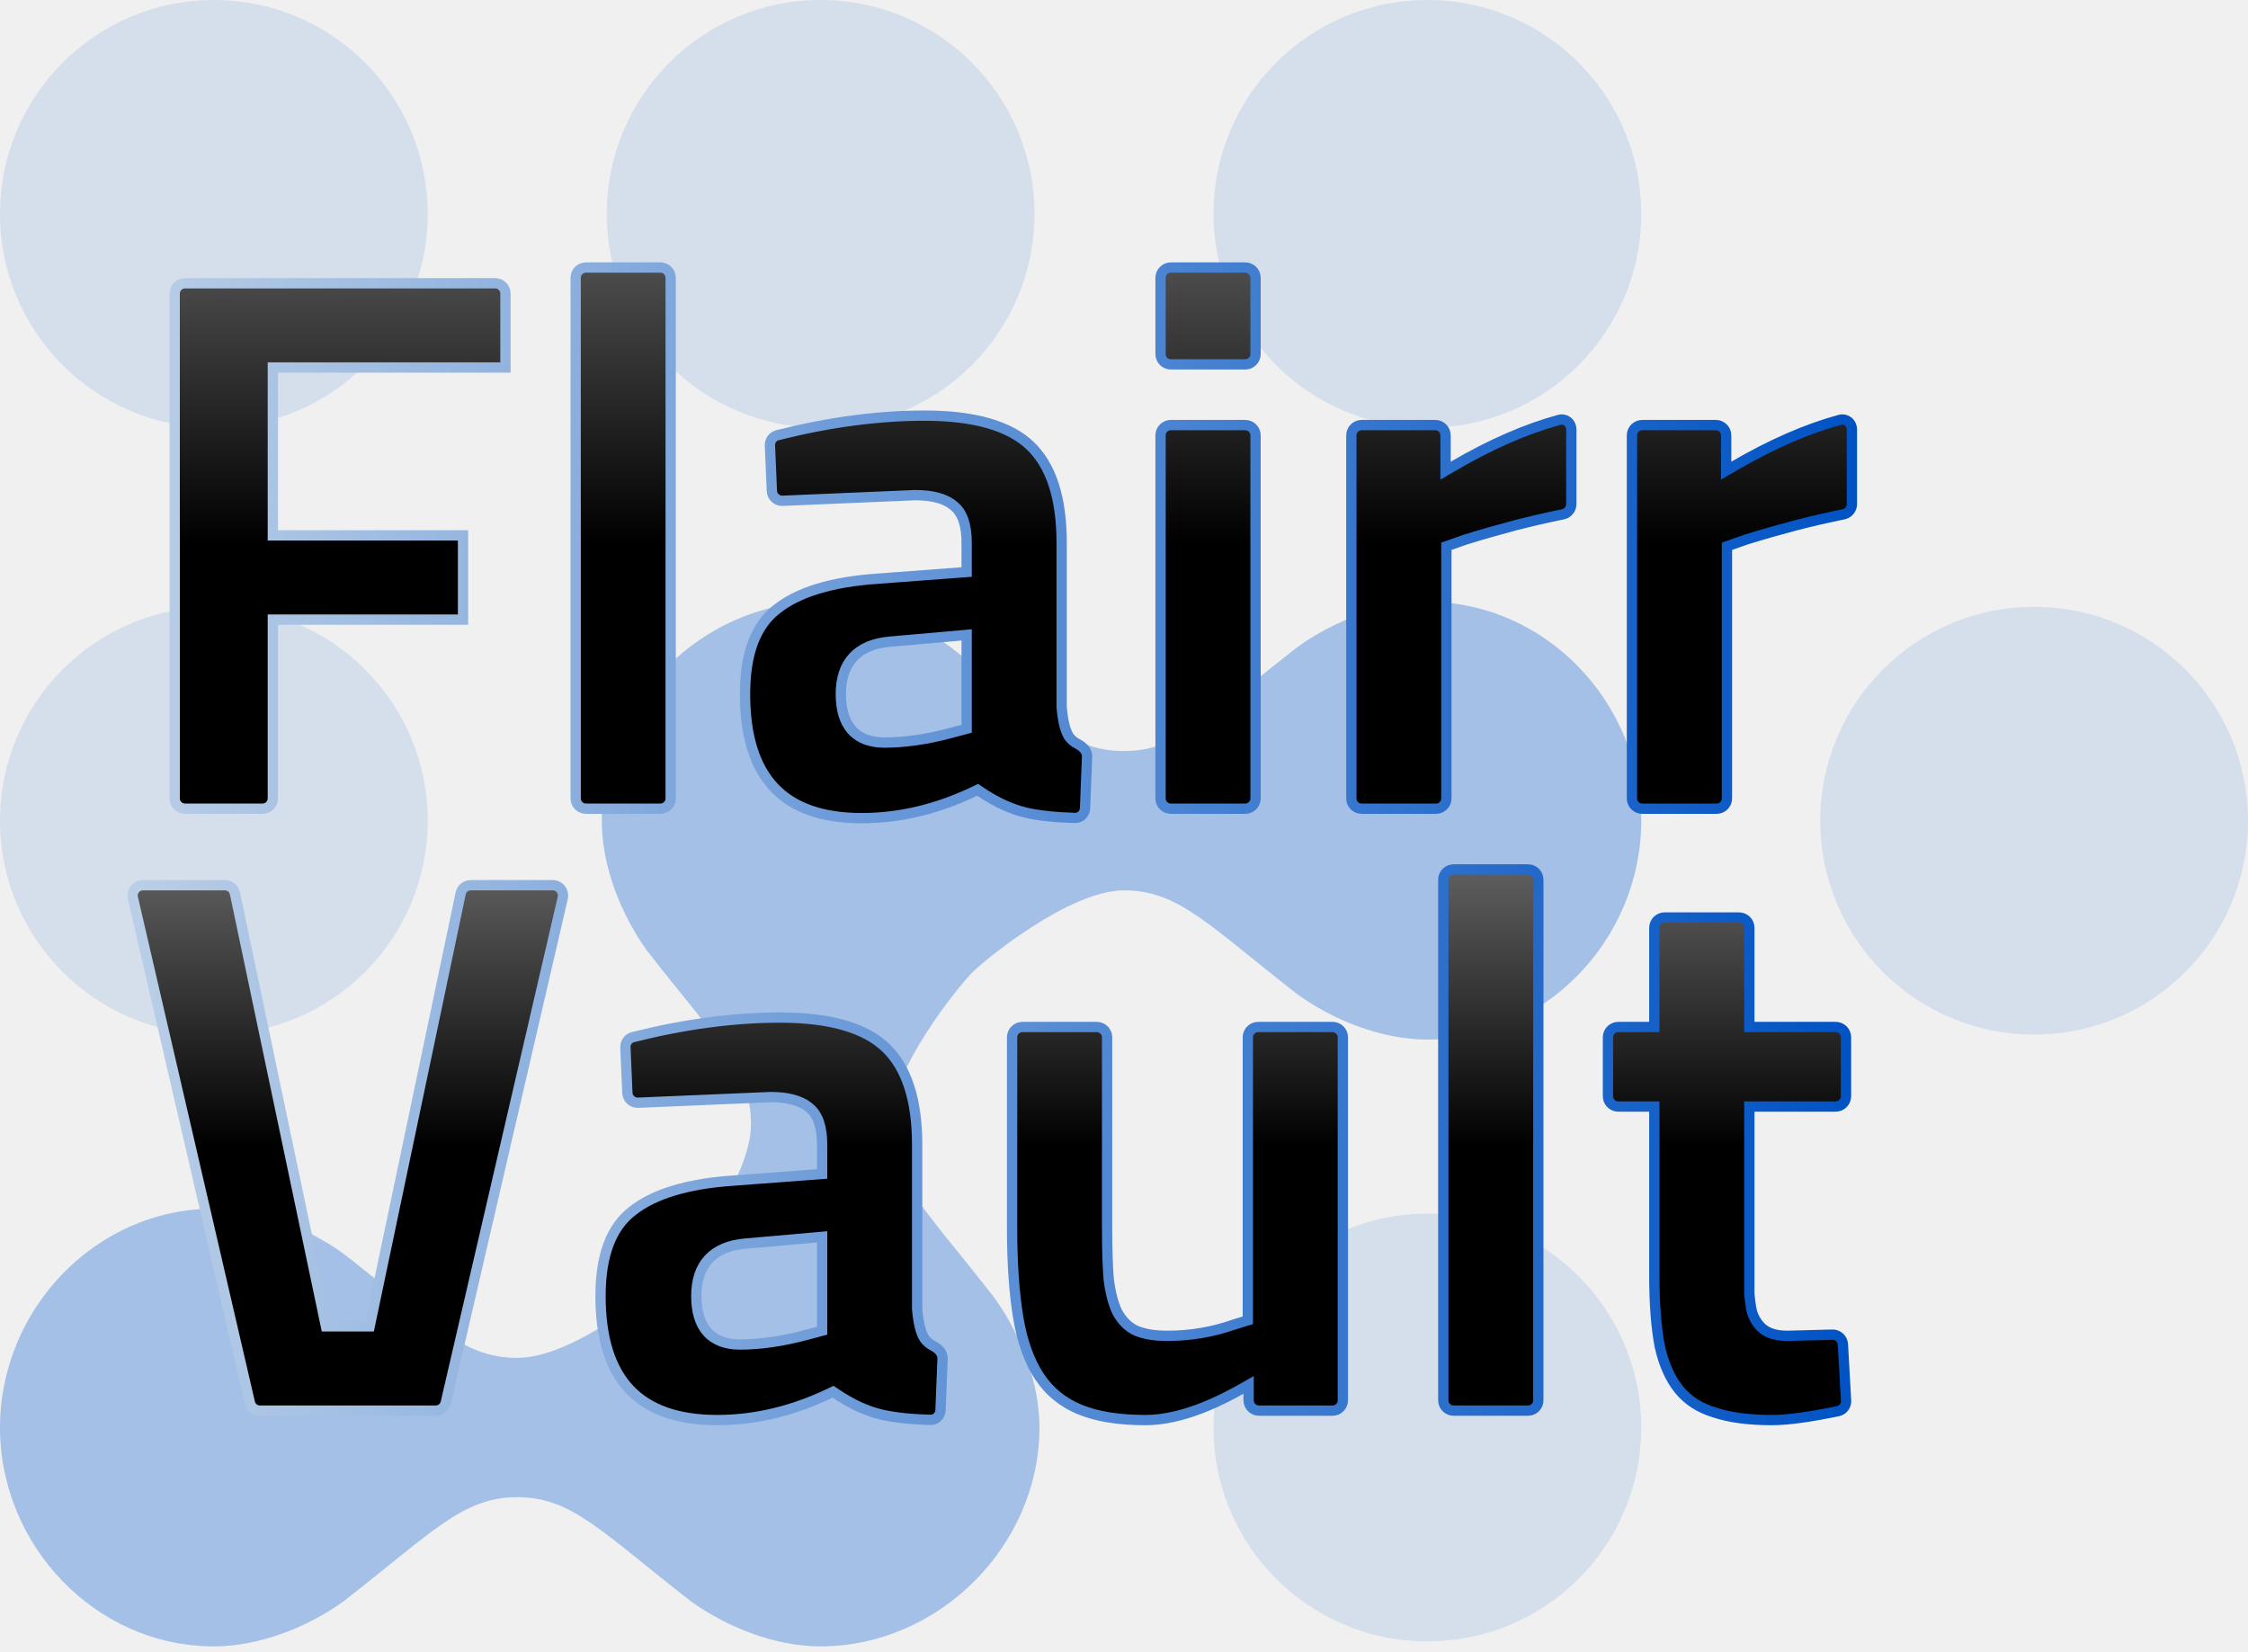
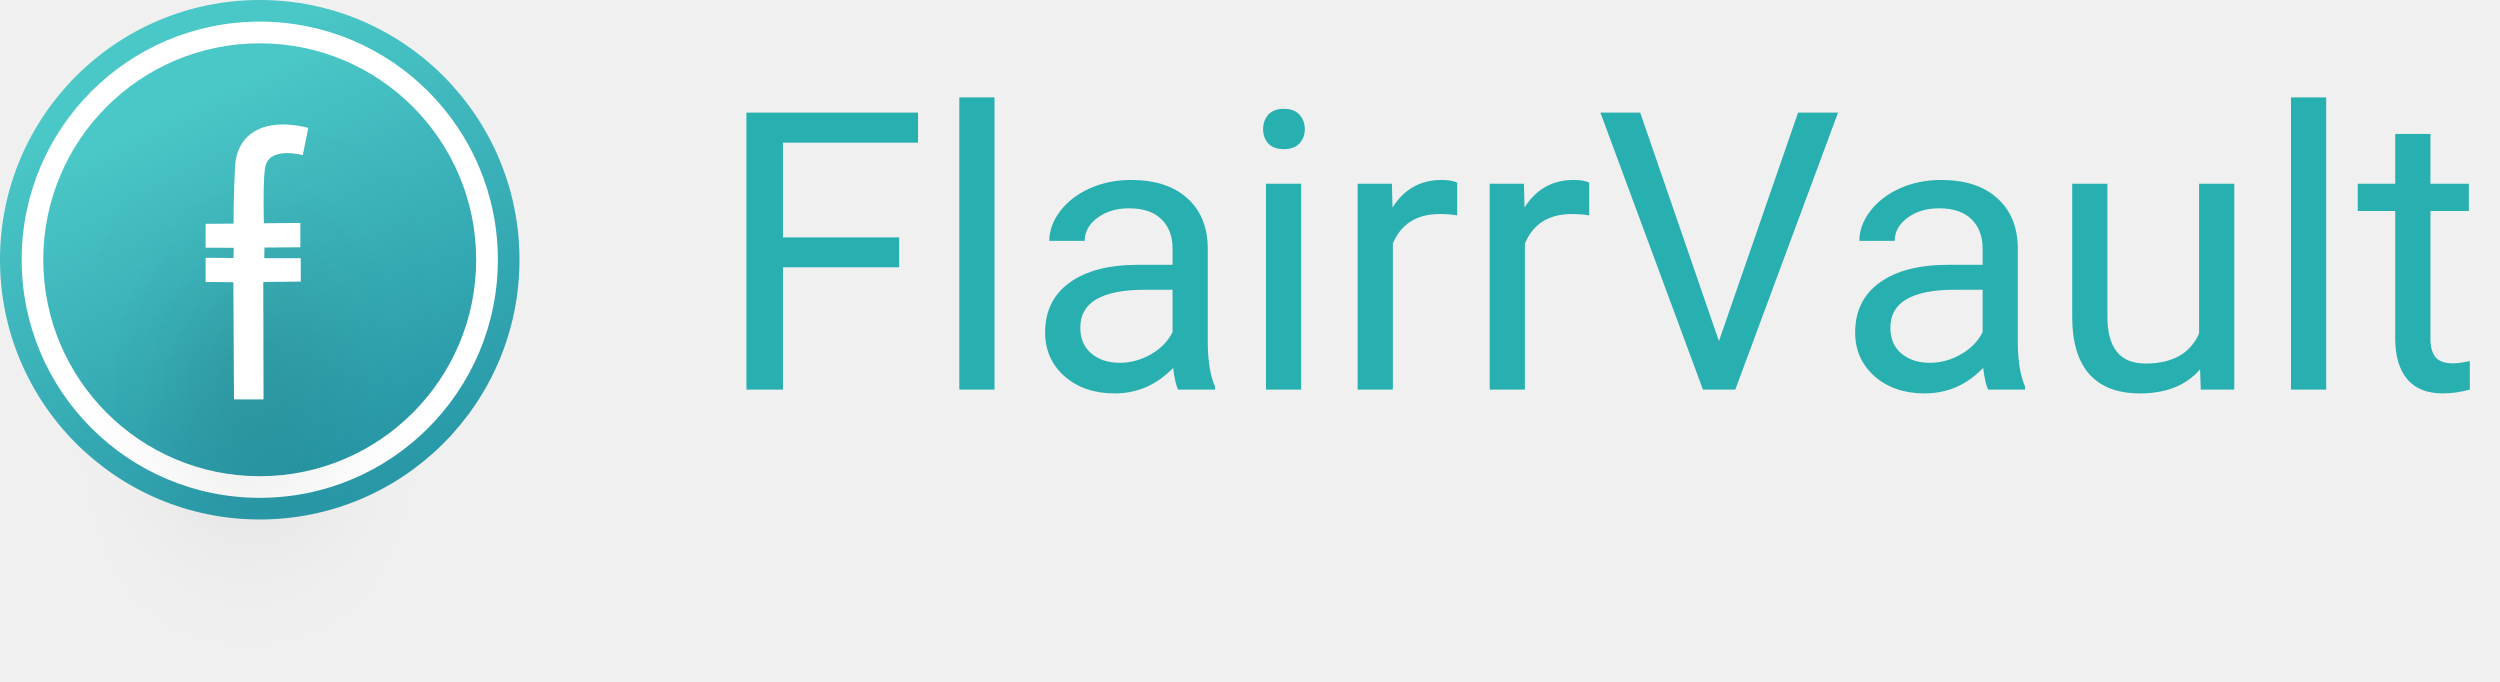
- <svg xmlns="http://www.w3.org/2000/svg" width="437" height="321" viewBox="0 0 437 321" fill="none">
-   <path d="M0 277.476C0 300.436 18.613 320.016 41.573 320.016C50.582 320.016 59.902 316.183 66.71 311.314C84.127 297.779 89.914 291.011 100.549 291.011C111.184 291.011 116.971 297.779 134.387 311.314C141.196 316.183 150.516 320.016 159.524 320.016C182.484 320.016 202.064 300.436 202.064 277.476C202.064 268.467 198.232 259.147 193.363 252.339C179.827 234.922 173.06 229.135 173.06 218.5C173.06 207.865 186.595 191.429 189.012 189.012C191.429 186.595 207.865 173.06 218.5 173.06C229.135 173.06 234.922 179.828 252.338 193.363C259.147 198.232 268.467 202.064 277.476 202.064C300.436 202.064 319.049 182.485 319.049 159.524C319.049 136.564 300.436 116.985 277.476 116.985C268.467 116.985 259.147 120.817 252.338 125.686C234.922 139.221 229.135 145.989 218.5 145.989C207.865 145.989 202.078 139.221 184.661 125.686C177.853 120.817 168.533 116.985 159.524 116.985C136.564 116.985 116.985 136.564 116.985 159.524C116.985 168.533 120.817 177.853 125.686 184.662C139.221 202.078 145.989 207.865 145.989 218.5C145.989 229.135 133.42 244.604 130.036 247.988C126.653 251.372 111.184 263.94 100.549 263.94C89.914 263.94 84.127 257.173 66.71 243.637C59.902 238.768 50.582 234.936 41.573 234.936C18.613 234.936 0 254.516 0 277.476Z" fill="#5990DC" fill-opacity="0.5" />
-   <circle cx="277.476" cy="277.476" r="41.573" transform="rotate(-90 277.476 277.476)" fill="#BBCFE7" fill-opacity="0.5" />
-   <circle cx="41.573" cy="159.524" r="41.573" transform="rotate(-90 41.573 159.524)" fill="#BBCFE7" fill-opacity="0.5" />
-   <circle cx="395.427" cy="159.524" r="41.573" transform="rotate(-90 395.427 159.524)" fill="#BBCFE7" fill-opacity="0.5" />
-   <circle cx="41.573" cy="41.573" r="41.573" transform="rotate(-90 41.573 41.573)" fill="#BBCFE7" fill-opacity="0.5" />
-   <circle cx="159.524" cy="41.573" r="41.573" transform="rotate(-90 159.524 41.573)" fill="#BBCFE7" fill-opacity="0.5" />
-   <circle cx="277.476" cy="41.573" r="41.573" transform="rotate(-90 277.476 41.573)" fill="#BBCFE7" fill-opacity="0.5" />
-   <path d="M54.042 120.438H53.042V121.438V155.189C53.042 156.294 52.147 157.189 51.042 157.189H35.961C34.857 157.189 33.961 156.294 33.961 155.189V57.062C33.961 55.958 34.857 55.062 35.961 55.062H96.259C97.364 55.062 98.259 55.958 98.259 57.062V71.437H54.042H53.042V72.437V103.063V104.063H54.042H90.01V120.438H54.042ZM206.38 137.364V137.405L206.383 137.447C206.589 139.92 207.008 141.854 207.744 143.084L207.756 143.104L207.769 143.124C208.195 143.763 208.817 144.262 209.565 144.65C210.688 145.233 211.358 146.138 211.322 147.052L210.925 157.106C210.882 158.187 209.998 159.017 208.955 158.987C205.115 158.878 201.972 158.538 199.508 157.98C196.596 157.299 193.603 155.928 190.527 153.84L190.051 153.517L189.532 153.766C182.22 157.28 174.882 159.027 167.51 159.027C159.787 159.027 154.174 156.982 150.479 153.062C146.773 149.132 144.832 143.145 144.832 134.914C144.832 126.903 146.978 121.505 151.01 118.403L151.016 118.398L151.022 118.394C155.171 115.105 161.655 113.089 170.632 112.483L170.64 112.482L186.985 111.257L187.91 111.188V110.26V105.513C187.91 102.272 187.193 99.728 185.407 98.309C183.711 96.863 181.133 96.244 177.897 96.244H177.876L177.855 96.245L152.132 97.342C151.029 97.389 150.096 96.533 150.049 95.43L149.669 86.586C149.629 85.647 150.245 84.817 151.138 84.592C161.21 82.053 170.739 80.788 179.73 80.788C189.514 80.788 196.273 82.817 200.274 86.636C204.271 90.452 206.38 96.662 206.38 105.513V137.364ZM187.91 124.501V123.409L186.822 123.505L172.921 124.73L172.92 124.73C169.914 124.999 167.508 125.955 165.861 127.724C164.211 129.496 163.454 131.942 163.454 134.914C163.454 137.848 164.104 140.236 165.578 141.895C167.073 143.576 169.258 144.336 171.94 144.336C175.914 144.336 180.228 143.707 184.877 142.464L187.168 141.852L187.91 141.653V140.886V124.501ZM281.012 89.741V91.481L282.515 90.605C289.851 86.33 296.726 83.335 303.143 81.6C304.295 81.289 305.453 82.174 305.453 83.459V97.99C305.453 98.944 304.776 99.772 303.83 99.967C300.555 100.642 297.477 101.352 294.594 102.095L294.587 102.097C291.113 103.018 287.891 103.941 284.923 104.865L284.906 104.87L284.889 104.876L281.834 105.948L281.165 106.182V106.891V155.189C281.165 156.294 280.269 157.189 279.165 157.189H264.695C263.59 157.189 262.695 156.294 262.695 155.189V84.625C262.695 83.521 263.59 82.625 264.695 82.625H279.012C280.116 82.625 281.012 83.521 281.012 84.625V89.741ZM335.558 89.741V91.481L337.061 90.605C344.397 86.33 351.272 83.335 357.689 81.6C358.841 81.289 360 82.174 360 83.459V97.99C360 98.944 359.323 99.772 358.376 99.967C355.102 100.642 352.023 101.352 349.14 102.095L349.133 102.097C345.659 103.018 342.438 103.941 339.469 104.865L339.452 104.87L339.435 104.876L336.38 105.948L335.711 106.182V106.891V155.189C335.711 156.294 334.815 157.189 333.711 157.189H319.241C318.136 157.189 317.241 156.294 317.241 155.189V84.625C317.241 83.521 318.136 82.625 319.241 82.625H333.558C334.663 82.625 335.558 83.521 335.558 84.625V89.741ZM130.377 155.189C130.377 156.294 129.482 157.189 128.377 157.189H113.907C112.803 157.189 111.907 156.294 111.907 155.189V53.999C111.907 52.895 112.803 51.999 113.907 51.999H128.377C129.482 51.999 130.377 52.895 130.377 53.999V155.189ZM244.072 155.189C244.072 156.294 243.177 157.189 242.072 157.189H227.603C226.498 157.189 225.603 156.294 225.603 155.189V84.625C225.603 83.521 226.498 82.625 227.603 82.625H242.072C243.177 82.625 244.072 83.521 244.072 84.625V155.189ZM244.072 68.825C244.072 69.93 243.177 70.825 242.072 70.825H227.603C226.498 70.825 225.603 69.93 225.603 68.825V53.999C225.603 52.895 226.498 51.999 227.603 51.999H242.072C243.177 51.999 244.072 52.895 244.072 53.999V68.825Z" fill="url(#paint0_linear)" stroke="url(#paint1_linear)" stroke-width="2" />
-   <path d="M71.05 257.814H71.862L72.028 257.02L89.553 173.651C89.748 172.725 90.565 172.062 91.511 172.062H107.451C108.738 172.062 109.69 173.26 109.399 174.514L86.654 272.641C86.444 273.547 85.636 274.189 84.706 274.189H50.52C49.59 274.189 48.782 273.547 48.572 272.641L25.826 174.514C25.536 173.26 26.488 172.062 27.775 172.062H43.715C44.661 172.062 45.478 172.725 45.672 173.651L63.197 257.02L63.364 257.814H64.176H71.05ZM178.287 254.364V254.405L178.29 254.447C178.496 256.92 178.914 258.854 179.651 260.084L179.663 260.104L179.676 260.124C180.101 260.763 180.724 261.262 181.471 261.65C182.595 262.233 183.265 263.138 183.228 264.052L182.831 274.106C182.789 275.187 181.905 276.017 180.861 275.987C177.021 275.878 173.878 275.538 171.414 274.98C168.502 274.299 165.509 272.928 162.434 270.84L161.958 270.517L161.439 270.766C154.127 274.28 146.789 276.027 139.416 276.027C131.693 276.027 126.081 273.982 122.385 270.062C118.68 266.132 116.738 260.145 116.738 251.914C116.738 243.903 118.884 238.505 122.917 235.403L122.922 235.398L122.928 235.394C127.077 232.105 133.562 230.089 142.539 229.483L142.546 229.482L158.891 228.257L159.817 228.188V227.26V222.513C159.817 219.272 159.099 216.728 157.314 215.309C155.618 213.863 153.04 213.244 149.804 213.244H149.783L149.761 213.245L124.039 214.342C122.935 214.389 122.003 213.533 121.955 212.43L121.576 203.586C121.536 202.647 122.151 201.817 123.044 201.592C133.116 199.053 142.646 197.788 151.637 197.788C161.42 197.788 168.18 199.817 172.18 203.636C176.177 207.452 178.287 213.662 178.287 222.513V254.364ZM159.817 241.501V240.409L158.729 240.505L144.828 241.73L144.826 241.73C141.82 241.999 139.415 242.955 137.768 244.724C136.118 246.496 135.361 248.942 135.361 251.914C135.361 254.848 136.01 257.236 137.485 258.895C138.979 260.576 141.164 261.336 143.846 261.336C147.82 261.336 152.135 260.707 156.784 259.464L159.075 258.852L159.817 258.653V257.886V241.501ZM241.868 256.851L242.573 256.633V255.895V201.625C242.573 200.521 243.469 199.625 244.573 199.625H259.043C260.148 199.625 261.043 200.521 261.043 201.625V272.189C261.043 273.294 260.148 274.189 259.043 274.189H244.726C243.622 274.189 242.726 273.294 242.726 272.189V270.902V269.188L241.234 270.031C234.083 274.069 227.892 276.027 222.631 276.027C217.416 276.027 213.178 275.322 209.875 273.959C206.593 272.604 204.002 270.485 202.077 267.591C200.139 264.677 198.752 260.889 197.953 256.187C197.151 251.358 196.745 245.547 196.745 238.745V201.625C196.745 200.521 197.641 199.625 198.745 199.625H213.215C214.32 199.625 215.215 200.521 215.215 201.625V239.051C215.215 242.843 215.317 246.037 215.524 248.624L215.526 248.647L215.528 248.669C215.841 251.179 216.37 253.281 217.142 254.939L217.153 254.963L217.165 254.987C218.063 256.673 219.279 257.92 220.836 258.64L220.849 258.646L220.862 258.651C222.459 259.338 224.493 259.651 226.908 259.651C231.392 259.651 235.724 258.92 239.9 257.458L241.868 256.851ZM341.061 215.082H340.061V216.082V247.473V247.482V247.491V247.5V247.509V247.518V247.527V247.536V247.545V247.554V247.562V247.571V247.58V247.589V247.598V247.607V247.616V247.625V247.634V247.643V247.651V247.66V247.669V247.678V247.687V247.696V247.705V247.714V247.722V247.731V247.74V247.749V247.758V247.767V247.775V247.784V247.793V247.802V247.811V247.819V247.828V247.837V247.846V247.854V247.863V247.872V247.881V247.89V247.898V247.907V247.916V247.924V247.933V247.942V247.951V247.959V247.968V247.977V247.986V247.994V248.003V248.012V248.02V248.029V248.038V248.046V248.055V248.064V248.072V248.081V248.09V248.098V248.107V248.116V248.124V248.133V248.141V248.15V248.159V248.167V248.176V248.184V248.193V248.202V248.21V248.219V248.227V248.236V248.244V248.253V248.262V248.27V248.279V248.287V248.296V248.304V248.313V248.321V248.33V248.338V248.347V248.355V248.364V248.372V248.381V248.389V248.398V248.406V248.415V248.423V248.432V248.44V248.449V248.457V248.465V248.474V248.482V248.491V248.499V248.508V248.516V248.524V248.533V248.541V248.55V248.558V248.566V248.575V248.583V248.592V248.6V248.608V248.617V248.625V248.633V248.642V248.65V248.658V248.667V248.675V248.683V248.692V248.7V248.708V248.717V248.725V248.733V248.741V248.75V248.758V248.766V248.775V248.783V248.791V248.799V248.808V248.816V248.824V248.832V248.841V248.849V248.857V248.865V248.873V248.882V248.89V248.898V248.906V248.914V248.923V248.931V248.939V248.947V248.955V248.963V248.972V248.98V248.988V248.996V249.004V249.012V249.02V249.029V249.037V249.045V249.053V249.061V249.069V249.077V249.085V249.093V249.101V249.11V249.118V249.126V249.134V249.142V249.15V249.158V249.166V249.174V249.182V249.19V249.198V249.206V249.214V249.222V249.23V249.238V249.246V249.254V249.262V249.27V249.278V249.286V249.294V249.302V249.31V249.318V249.326V249.334V249.342V249.35V249.358V249.366V249.373V249.381V249.389V249.397V249.405V249.413V249.421V249.429V249.437V249.445V249.452V249.46V249.468V249.476V249.484V249.492V249.5V249.507V249.515V249.523V249.531V249.539V249.547V249.554V249.562V249.57V249.578V249.586V249.593V249.601V249.609V249.617V249.625V249.632V249.64V249.648V249.656V249.663V249.671V249.679V249.687V249.694V249.702V249.71V249.717V249.725V249.733V249.741V249.748V249.756V249.764V249.771V249.779V249.787V249.794V249.802V249.81V249.817V249.825V249.833V249.84V249.848V249.856V249.863V249.871V249.878V249.886V249.894V249.901V249.909V249.916V249.924V249.932V249.939V249.947V249.954V249.962V249.97V249.977V249.985V249.992V250V250.007V250.015V250.022V250.03V250.037V250.045V250.052V250.06V250.067V250.075V250.082V250.09V250.097V250.105V250.112V250.12V250.127V250.135V250.142V250.15V250.157V250.165V250.172V250.179V250.187V250.194V250.202V250.209V250.216V250.224V250.231V250.239V250.246V250.253V250.261V250.268V250.276V250.283V250.29V250.298V250.305V250.312V250.32V250.327V250.334V250.342V250.349V250.356V250.364V250.371V250.378V250.386V250.393V250.4V250.408V250.415V250.422V250.429V250.437V250.444V250.451V250.458V250.466V250.473V250.48V250.487V250.495V250.502V250.509V250.516V250.523V250.531V250.538V250.545V250.552V250.559V250.567V250.574V250.581V250.588V250.595V250.603V250.61V250.617V250.624V250.631V250.638V250.645V250.653V250.66V250.667V250.674V250.681V250.688V250.695V250.702V250.709V250.716V250.724V250.731V250.738V250.745V250.752V250.759V250.766V250.773V250.78V250.787V250.794V250.801V250.808V250.815V250.822V250.829V250.836V250.843V250.85V250.857V250.864V250.871V250.878V250.885V250.892V250.899V250.906V250.913V250.92V250.927V250.934V250.941V250.948V250.955V250.962V250.968V250.975V250.982V250.989V250.996V251.003V251.01V251.017V251.024V251.031V251.037V251.044V251.051V251.058V251.065V251.072V251.079V251.085V251.092V251.099V251.106V251.113V251.119V251.126V251.133V251.14V251.147V251.153V251.16V251.167V251.174V251.181V251.187V251.194V251.201V251.208V251.214V251.221V251.228V251.235V251.241V251.248V251.255V251.262V251.268V251.275V251.282V251.288V251.295V251.302V251.308V251.315V251.322V251.328V251.335V251.342V251.348V251.355V251.362V251.368V251.375V251.382V251.388V251.395V251.402V251.408V251.415V251.421V251.428V251.435V251.441V251.448V251.454V251.504L340.066 251.554C340.168 252.58 340.272 253.419 340.379 254.061C340.614 255.588 341.268 256.906 342.339 257.979C343.526 259.169 345.321 259.651 347.477 259.651H347.49L347.503 259.651L356.201 259.422C357.283 259.393 358.19 260.229 358.251 261.309L358.863 272.248C358.918 273.228 358.257 274.093 357.314 274.29C351.723 275.457 347.437 276.027 344.422 276.027C339.905 276.027 336.201 275.523 333.282 274.547L333.267 274.542L333.253 274.538C330.368 273.67 328.101 272.192 326.407 270.116C324.7 268.025 323.431 265.226 322.64 261.667C321.944 257.973 321.591 253.4 321.591 247.932V216.082V215.082H320.591H314.578C313.474 215.082 312.578 214.186 312.578 213.082V201.625C312.578 200.521 313.474 199.625 314.578 199.625H320.591H321.591V198.625V180.34C321.591 179.236 322.486 178.34 323.591 178.34H338.061C339.165 178.34 340.061 179.236 340.061 180.34V198.625V199.625H341.061H356.85C357.955 199.625 358.85 200.521 358.85 201.625V213.082C358.85 214.186 357.955 215.082 356.85 215.082H341.061ZM299.04 272.189C299.04 273.294 298.145 274.189 297.04 274.189H282.57C281.466 274.189 280.57 273.294 280.57 272.189V171C280.57 169.895 281.466 169 282.57 169H297.04C298.145 169 299.04 169.895 299.04 171V272.189Z" fill="url(#paint2_linear)" stroke="url(#paint3_linear)" stroke-width="2" />
+ <svg xmlns="http://www.w3.org/2000/svg" width="77" height="21" viewBox="0 0 77 21" fill="none">
+   <path d="M8 16C12.418 16 16 12.418 16 8C16 3.582 12.418 0 8 0C3.582 0 0 3.582 0 8C0 12.418 3.582 16 8 16Z" fill="url(#paint0_linear)" />
+   <path d="M8 15.333C12.05 15.333 15.334 12.049 15.334 7.999C15.334 3.949 12.05 0.666 8 0.666C3.95 0.666 0.667 3.949 0.667 7.999C0.667 12.049 3.95 15.333 8 15.333Z" fill="white" />
+   <path d="M8 14.667C11.682 14.667 14.666 11.682 14.666 8.001C14.666 4.319 11.682 1.334 8 1.334C4.318 1.334 1.333 4.319 1.333 8.001C1.333 11.682 4.318 14.667 8 14.667Z" fill="url(#paint1_linear)" />
+   <g filter="url(#filter0_d)">
+     <path fill-rule="evenodd" clip-rule="evenodd" d="M8.109 8.715L8.117 12.301H7.207L7.188 8.72V8.693H7.135L6.333 8.684V7.941L7.138 7.946H7.191L7.199 7.632L6.333 7.629V6.894L7.193 6.888C7.193 6.888 7.193 6.029 7.24 5.125C7.287 4.202 8.026 3.577 9.495 3.938L9.326 4.778C9.326 4.778 8.267 4.483 8.164 5.172C8.112 5.513 8.114 6.164 8.126 6.877L9.251 6.866V7.615L8.145 7.624L8.139 7.952H9.262L9.265 8.673L8.137 8.684H8.112V8.715H8.109Z" fill="white" />
+   </g>
+   <path d="M27.695 8.232H24.115V12H22.99V3.469H28.275V4.395H24.115V7.312H27.695V8.232ZM30.631 12H29.547V3H30.631V12ZM36.285 12C36.223 11.875 36.172 11.652 36.133 11.332C35.629 11.855 35.027 12.117 34.328 12.117C33.703 12.117 33.19 11.941 32.787 11.59C32.389 11.234 32.19 10.785 32.19 10.242C32.19 9.582 32.44 9.07 32.94 8.707C33.443 8.34 34.15 8.156 35.06 8.156H36.115V7.658C36.115 7.279 36.002 6.979 35.775 6.756C35.549 6.529 35.215 6.416 34.773 6.416C34.387 6.416 34.062 6.514 33.801 6.709C33.539 6.904 33.408 7.141 33.408 7.418H32.318C32.318 7.102 32.43 6.797 32.652 6.504C32.879 6.207 33.184 5.973 33.566 5.801C33.953 5.629 34.377 5.543 34.838 5.543C35.568 5.543 36.141 5.727 36.555 6.094C36.969 6.457 37.184 6.959 37.199 7.6V10.518C37.199 11.1 37.273 11.562 37.422 11.906V12H36.285ZM34.486 11.174C34.826 11.174 35.148 11.086 35.453 10.91C35.758 10.734 35.978 10.506 36.115 10.225V8.924H35.266C33.938 8.924 33.273 9.312 33.273 10.09C33.273 10.43 33.387 10.695 33.613 10.887C33.84 11.078 34.131 11.174 34.486 11.174ZM40.076 12H38.992V5.66H40.076V12ZM38.904 3.979C38.904 3.803 38.957 3.654 39.062 3.533C39.172 3.412 39.332 3.352 39.543 3.352C39.754 3.352 39.914 3.412 40.023 3.533C40.133 3.654 40.188 3.803 40.188 3.979C40.188 4.154 40.133 4.301 40.023 4.418C39.914 4.535 39.754 4.594 39.543 4.594C39.332 4.594 39.172 4.535 39.062 4.418C38.957 4.301 38.904 4.154 38.904 3.979ZM44.881 6.633C44.717 6.605 44.539 6.592 44.348 6.592C43.637 6.592 43.154 6.895 42.9 7.5V12H41.816V5.66H42.871L42.889 6.393C43.244 5.826 43.748 5.543 44.4 5.543C44.611 5.543 44.772 5.57 44.881 5.625V6.633ZM48.947 6.633C48.783 6.605 48.605 6.592 48.414 6.592C47.703 6.592 47.221 6.895 46.967 7.5V12H45.883V5.66H46.938L46.955 6.393C47.31 5.826 47.815 5.543 48.467 5.543C48.678 5.543 48.838 5.57 48.947 5.625V6.633ZM52.943 10.506L55.381 3.469H56.611L53.447 12H52.451L49.293 3.469H50.518L52.943 10.506ZM61.234 12C61.172 11.875 61.121 11.652 61.082 11.332C60.578 11.855 59.977 12.117 59.277 12.117C58.652 12.117 58.139 11.941 57.736 11.59C57.338 11.234 57.139 10.785 57.139 10.242C57.139 9.582 57.389 9.07 57.889 8.707C58.393 8.34 59.1 8.156 60.01 8.156H61.065V7.658C61.065 7.279 60.951 6.979 60.725 6.756C60.498 6.529 60.164 6.416 59.723 6.416C59.336 6.416 59.012 6.514 58.75 6.709C58.488 6.904 58.357 7.141 58.357 7.418H57.268C57.268 7.102 57.379 6.797 57.602 6.504C57.828 6.207 58.133 5.973 58.516 5.801C58.902 5.629 59.326 5.543 59.787 5.543C60.518 5.543 61.09 5.727 61.504 6.094C61.918 6.457 62.133 6.959 62.148 7.6V10.518C62.148 11.1 62.223 11.562 62.371 11.906V12H61.234ZM59.435 11.174C59.775 11.174 60.098 11.086 60.402 10.91C60.707 10.734 60.928 10.506 61.065 10.225V8.924H60.215C58.887 8.924 58.223 9.312 58.223 10.09C58.223 10.43 58.336 10.695 58.562 10.887C58.789 11.078 59.08 11.174 59.435 11.174ZM67.762 11.373C67.34 11.869 66.721 12.117 65.904 12.117C65.228 12.117 64.713 11.922 64.357 11.531C64.006 11.137 63.828 10.555 63.824 9.785V5.66H64.908V9.756C64.908 10.717 65.299 11.197 66.08 11.197C66.908 11.197 67.459 10.889 67.732 10.271V5.66H68.816V12H67.785L67.762 11.373ZM71.647 12H70.562V3H71.647V12ZM74.857 4.125V5.66H76.041V6.498H74.857V10.43C74.857 10.684 74.91 10.875 75.016 11.004C75.121 11.129 75.301 11.191 75.555 11.191C75.68 11.191 75.852 11.168 76.07 11.121V12C75.785 12.078 75.508 12.117 75.238 12.117C74.754 12.117 74.389 11.971 74.143 11.678C73.897 11.385 73.773 10.969 73.773 10.43V6.498H72.619V5.66H73.773V4.125H74.857Z" fill="#28AFAF" />
  <defs>
-     <linearGradient id="paint0_linear" x1="197" y1="-28.5" x2="197" y2="106" gradientUnits="userSpaceOnUse">
-       <stop stop-color="#C0C0C0" />
-       <stop offset="1" />
+     <filter id="filter0_d" x="2.333" y="3.834" width="11.162" height="16.468" filterUnits="userSpaceOnUse" color-interpolation-filters="sRGB">
+       <feFlood flood-opacity="0" result="BackgroundImageFix" />
+       <feColorMatrix in="SourceAlpha" type="matrix" values="0 0 0 0 0 0 0 0 0 0 0 0 0 0 0 0 0 0 127 0" />
+       <feOffset dy="4" />
+       <feGaussianBlur stdDeviation="2" />
+       <feColorMatrix type="matrix" values="0 0 0 0 0 0 0 0 0 0 0 0 0 0 0 0 0 0 0.25 0" />
+       <feBlend mode="normal" in2="BackgroundImageFix" result="effect1_dropShadow" />
+       <feBlend mode="normal" in="SourceGraphic" in2="effect1_dropShadow" result="shape" />
+     </filter>
+     <linearGradient id="paint0_linear" x1="3.5" y1="2" x2="13.333" y2="22.667" gradientUnits="userSpaceOnUse">
+       <stop offset="0.042" stop-color="#4AC7C7" />
+       <stop offset="1" stop-color="#168097" />
    </linearGradient>
-     <linearGradient id="paint1_linear" x1="24" y1="164" x2="361" y2="164" gradientUnits="userSpaceOnUse">
-       <stop stop-color="#BBCFE7" />
-       <stop offset="1" stop-color="#0052C4" />
-     </linearGradient>
-     <linearGradient id="paint2_linear" x1="192" y1="114.5" x2="192" y2="223" gradientUnits="userSpaceOnUse">
-       <stop stop-color="#BFBFBF" />
-       <stop offset="1" />
-     </linearGradient>
-     <linearGradient id="paint3_linear" x1="24" y1="164.027" x2="361" y2="164.027" gradientUnits="userSpaceOnUse">
-       <stop stop-color="#BBCFE7" />
-       <stop offset="1" stop-color="#0052C4" />
+     <linearGradient id="paint1_linear" x1="4.25" y1="3.001" x2="12.444" y2="20.223" gradientUnits="userSpaceOnUse">
+       <stop offset="0.042" stop-color="#4AC7C7" />
+       <stop offset="1" stop-color="#168097" />
    </linearGradient>
  </defs>
</svg>
